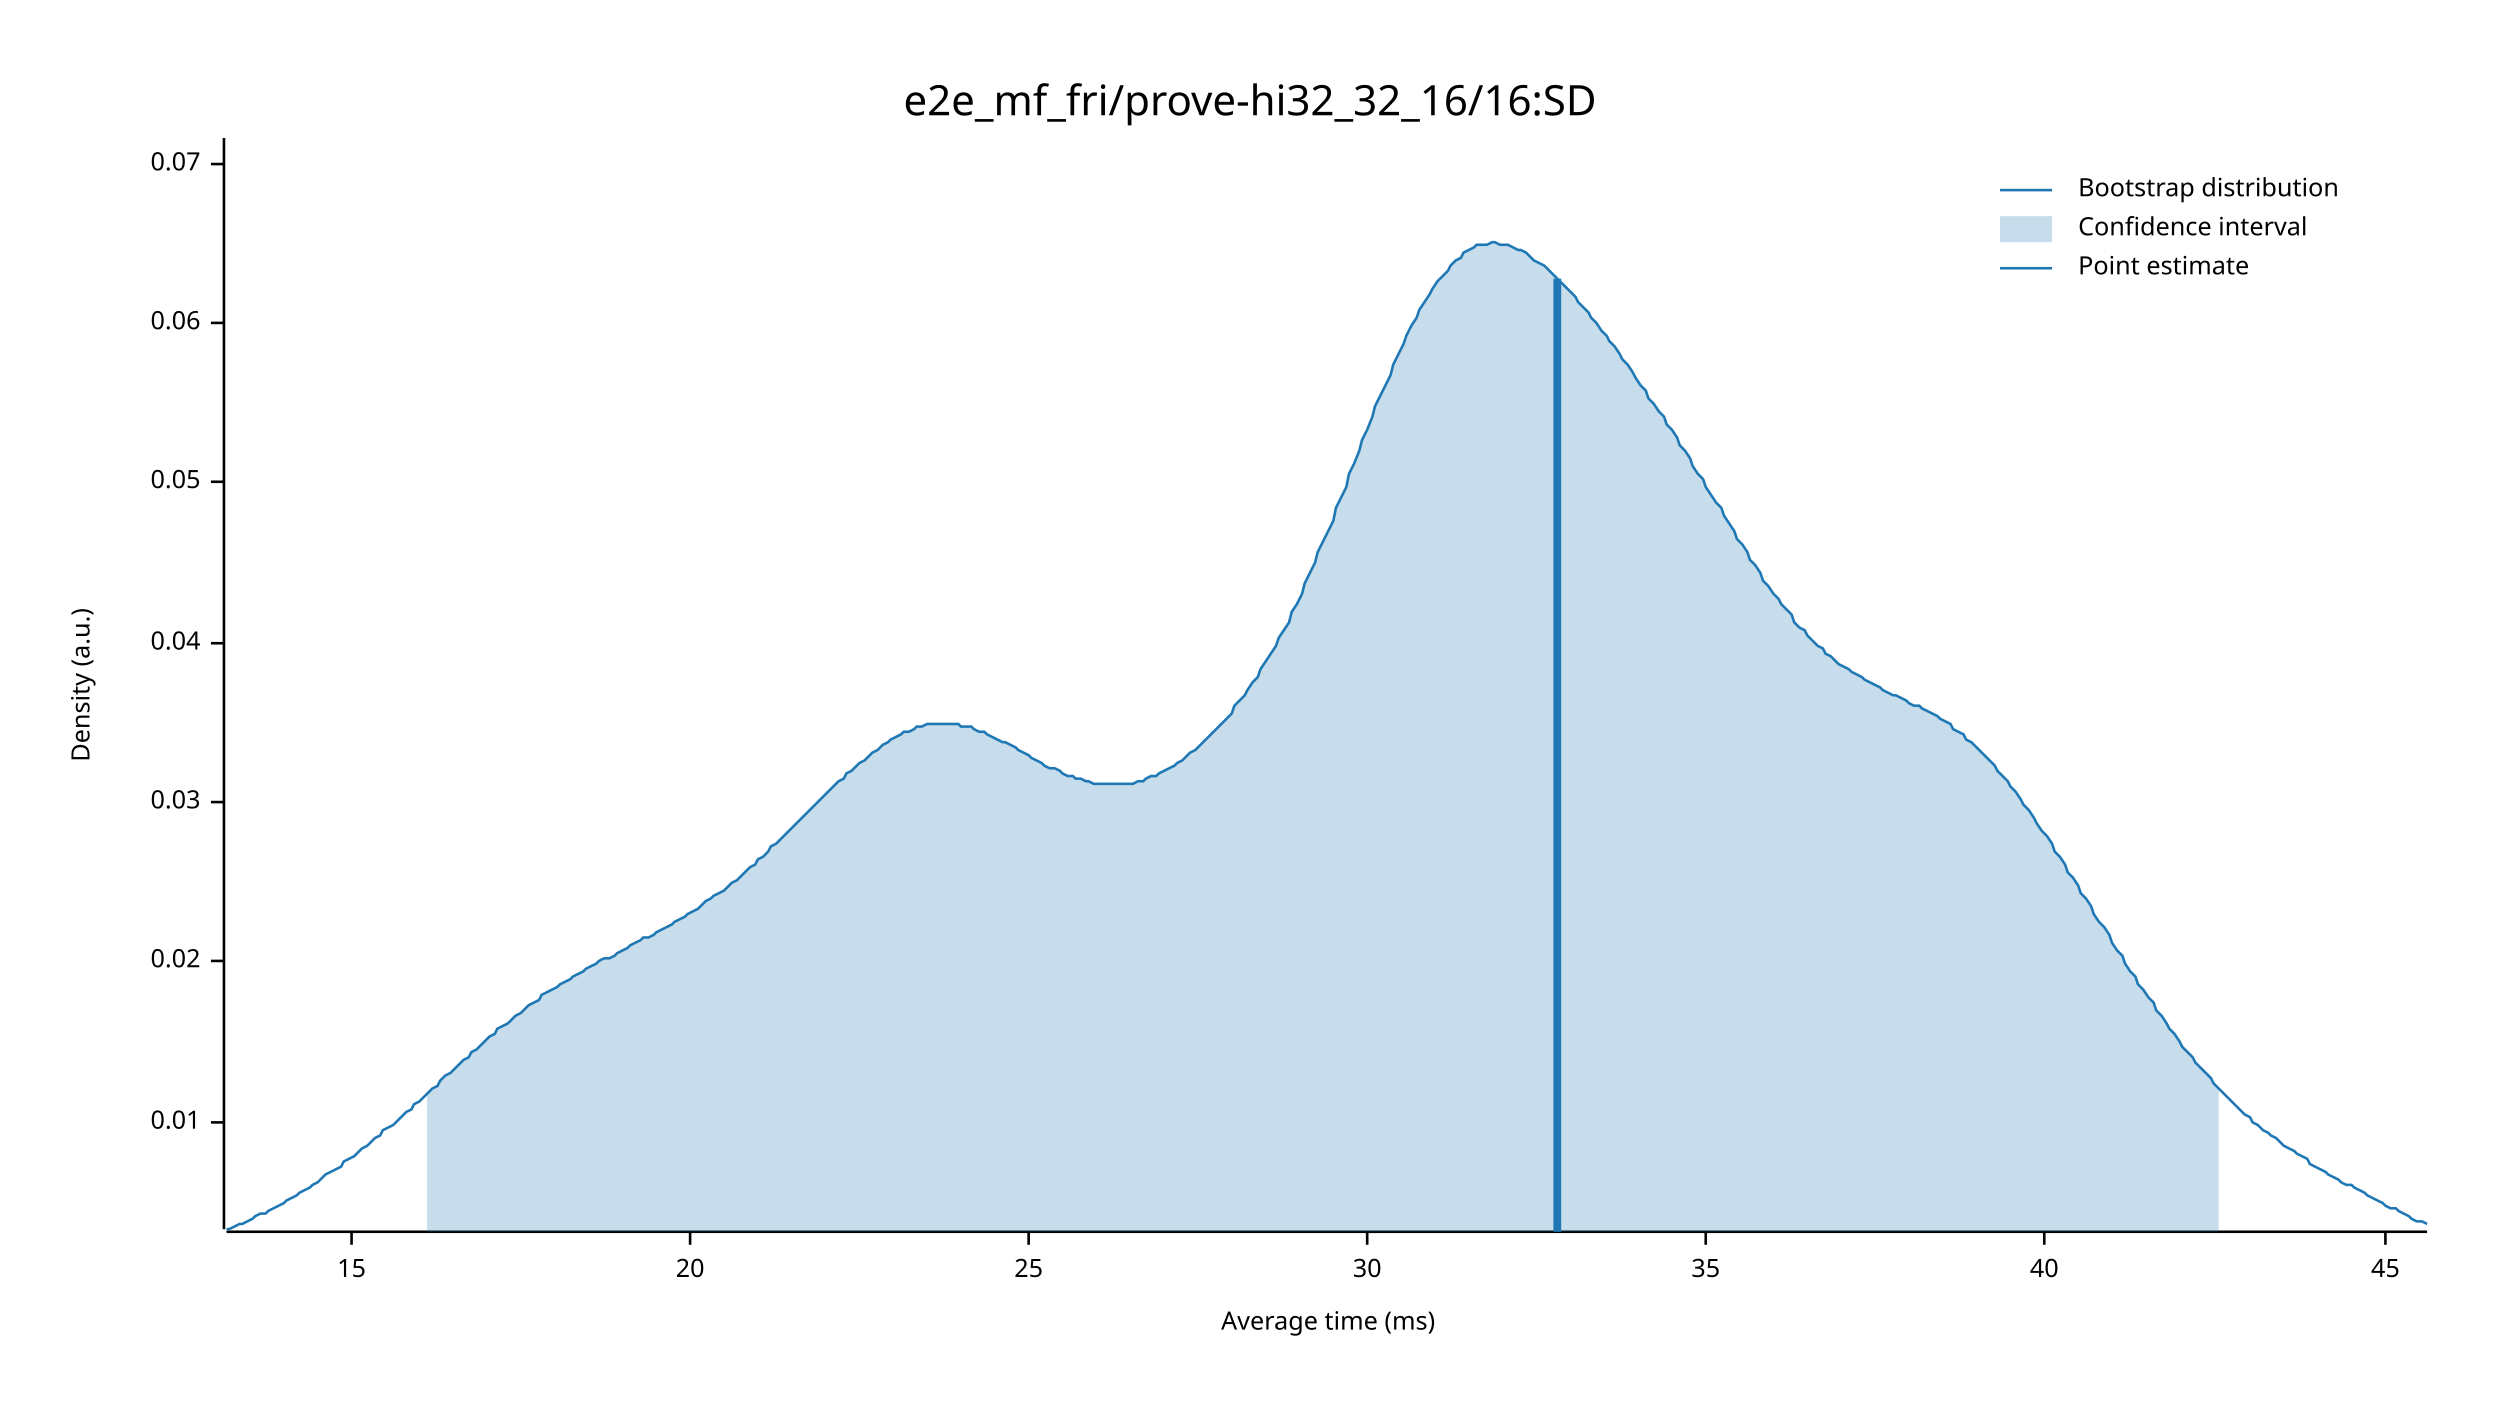
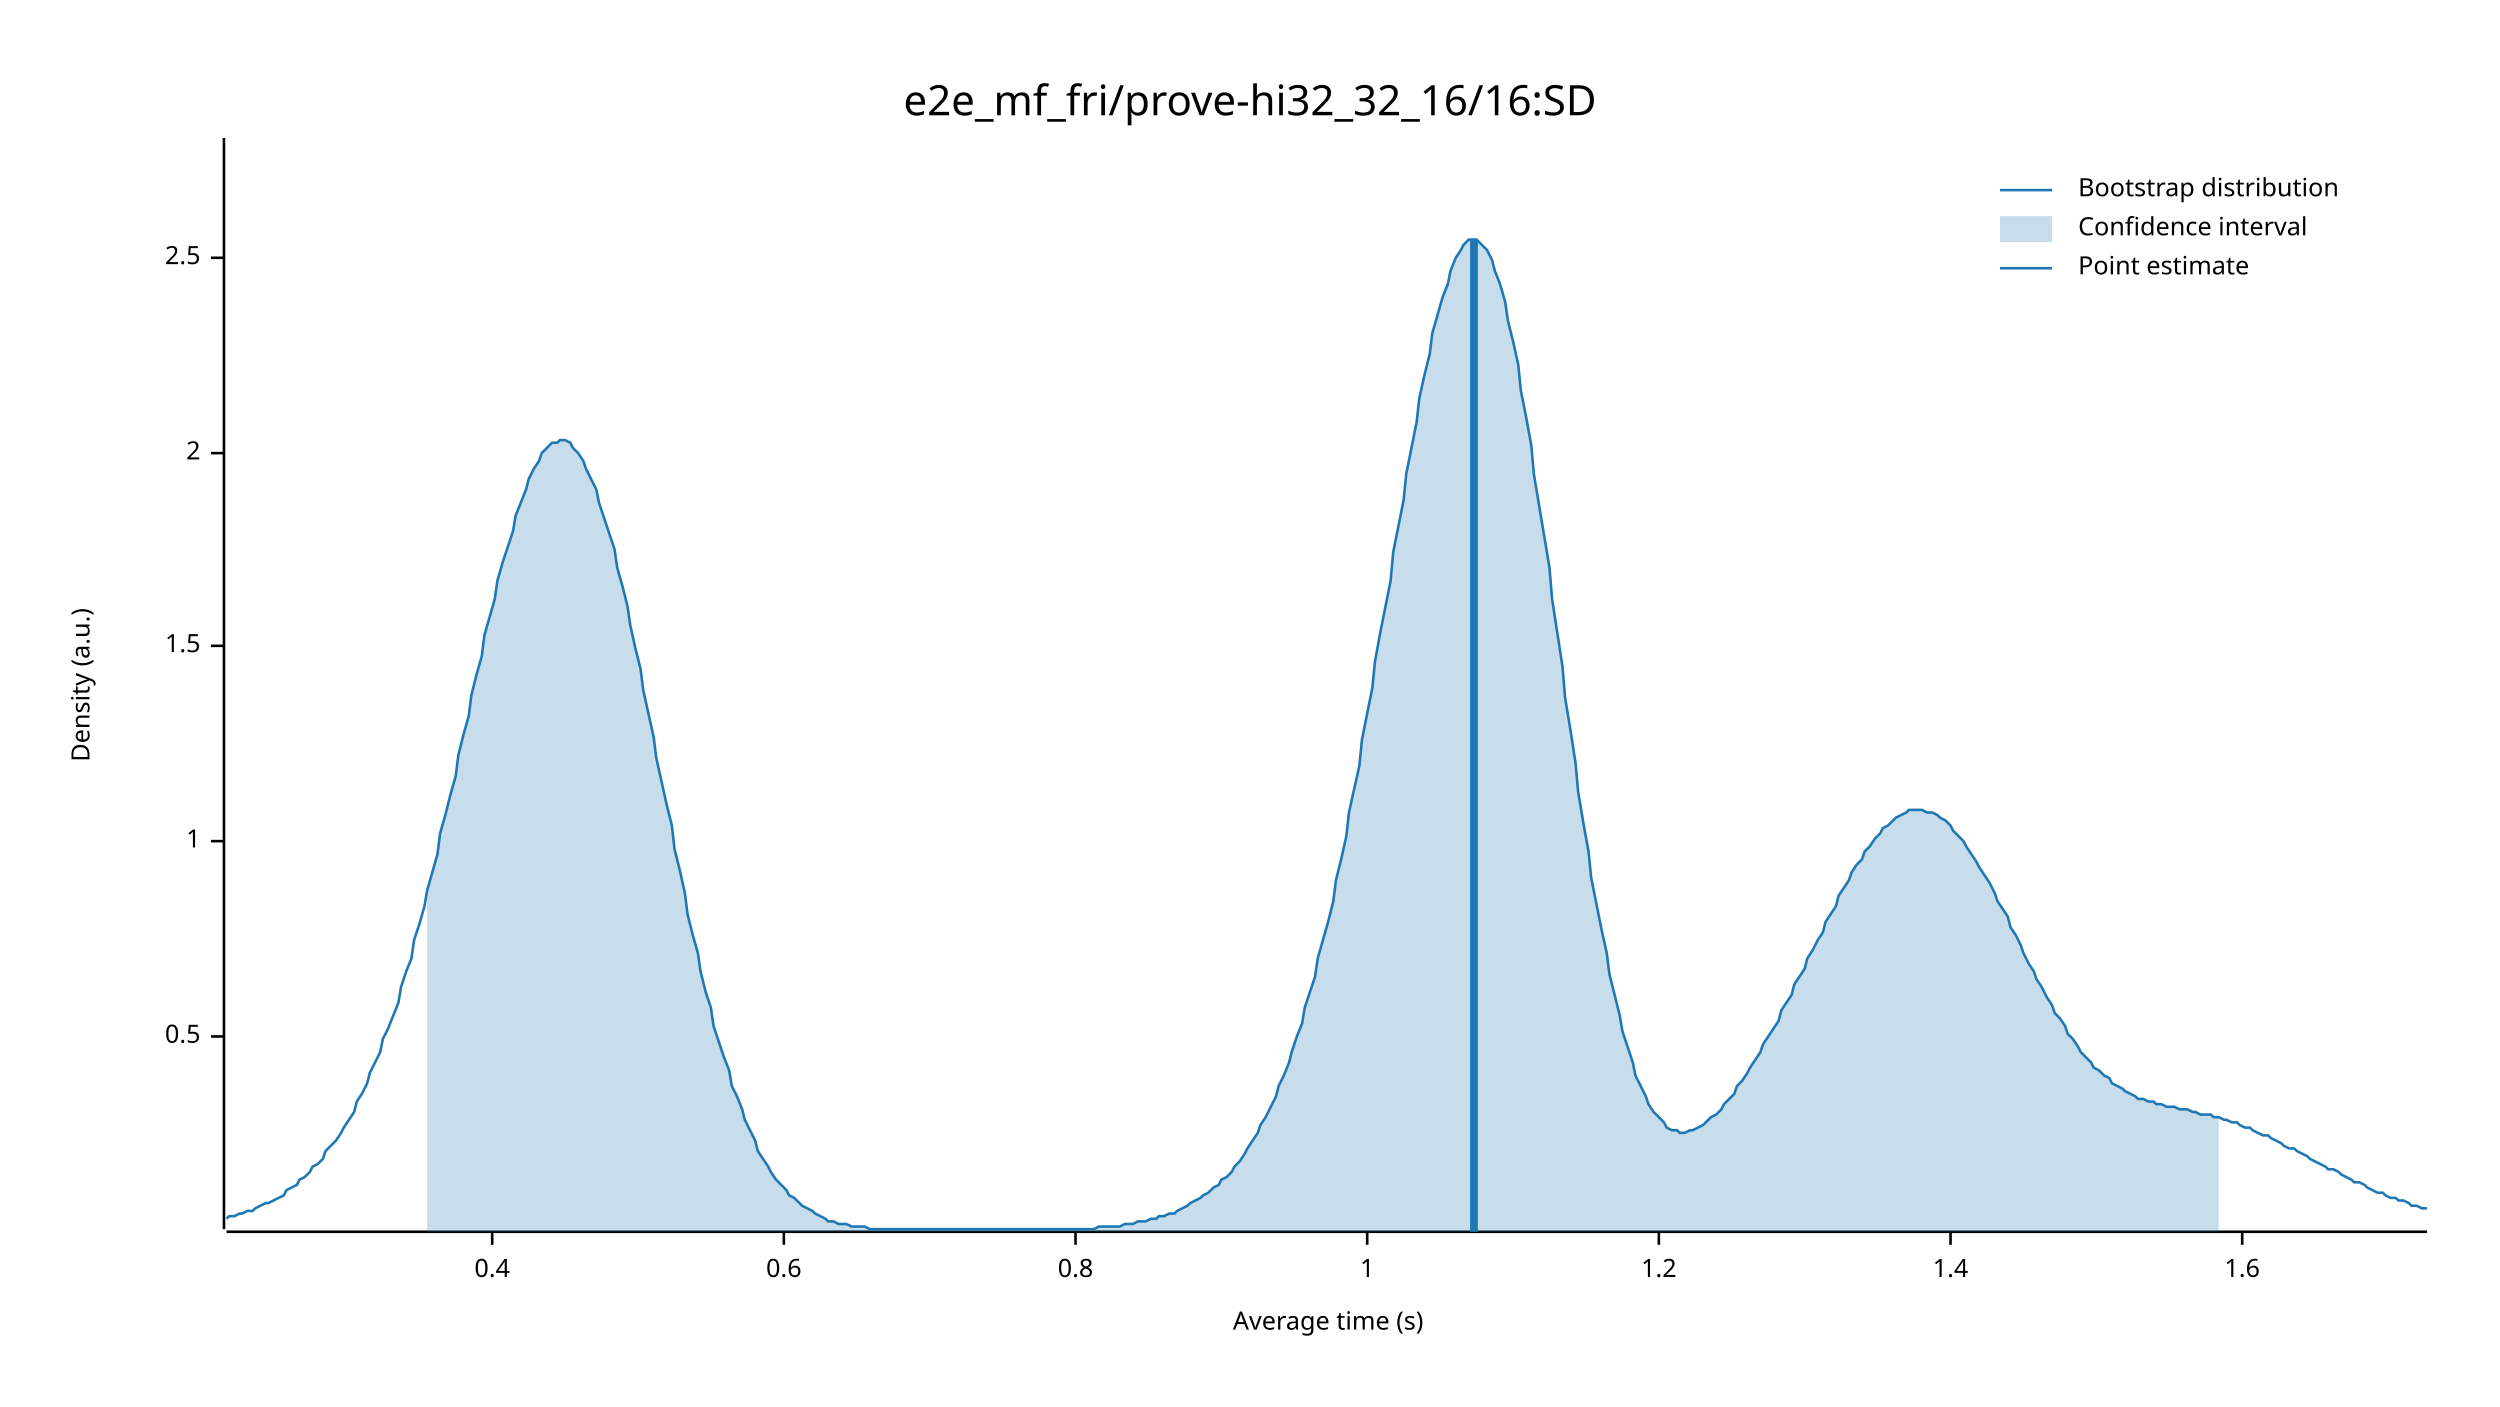
<svg xmlns="http://www.w3.org/2000/svg" width="960" height="540" viewBox="0 0 960 540">
  <text x="480" y="32" dy="0.76em" text-anchor="middle" font-family="sans-serif" font-size="16.129" opacity="1" fill="#000000">
e2e_mf_fri/prove-hi32_32_16/16:SD
</text>
  <text x="27" y="263" dy="0.76em" text-anchor="middle" font-family="sans-serif" font-size="9.677" opacity="1" fill="#000000" transform="rotate(270, 27, 263)">
Density (a.u.)
</text>
  <text x="510" y="513" dy="-0.5ex" text-anchor="middle" font-family="sans-serif" font-size="9.677" opacity="1" fill="#000000">
- Average time (ms)
+ Average time (s)
</text>
  <polyline fill="none" opacity="1" stroke="#000000" stroke-width="1" points="86,53 86,472 " />
-   <text x="77" y="431" dy="0.5ex" text-anchor="end" font-family="sans-serif" font-size="9.677" opacity="1" fill="#000000">
- 0.01
+   <text x="77" y="398" dy="0.5ex" text-anchor="end" font-family="sans-serif" font-size="9.677" opacity="1" fill="#000000">
+ 0.5
</text>
-   <polyline fill="none" opacity="1" stroke="#000000" stroke-width="1" points="81,431 86,431 " />
-   <text x="77" y="369" dy="0.5ex" text-anchor="end" font-family="sans-serif" font-size="9.677" opacity="1" fill="#000000">
- 0.02
+   <polyline fill="none" opacity="1" stroke="#000000" stroke-width="1" points="81,398 86,398 " />
+   <text x="77" y="323" dy="0.5ex" text-anchor="end" font-family="sans-serif" font-size="9.677" opacity="1" fill="#000000">
+ 1
</text>
-   <polyline fill="none" opacity="1" stroke="#000000" stroke-width="1" points="81,369 86,369 " />
-   <text x="77" y="308" dy="0.5ex" text-anchor="end" font-family="sans-serif" font-size="9.677" opacity="1" fill="#000000">
- 0.03
+   <polyline fill="none" opacity="1" stroke="#000000" stroke-width="1" points="81,323 86,323 " />
+   <text x="77" y="248" dy="0.5ex" text-anchor="end" font-family="sans-serif" font-size="9.677" opacity="1" fill="#000000">
+ 1.5
</text>
-   <polyline fill="none" opacity="1" stroke="#000000" stroke-width="1" points="81,308 86,308 " />
-   <text x="77" y="247" dy="0.5ex" text-anchor="end" font-family="sans-serif" font-size="9.677" opacity="1" fill="#000000">
- 0.04
+   <polyline fill="none" opacity="1" stroke="#000000" stroke-width="1" points="81,248 86,248 " />
+   <text x="77" y="174" dy="0.5ex" text-anchor="end" font-family="sans-serif" font-size="9.677" opacity="1" fill="#000000">
+ 2
</text>
-   <polyline fill="none" opacity="1" stroke="#000000" stroke-width="1" points="81,247 86,247 " />
-   <text x="77" y="185" dy="0.5ex" text-anchor="end" font-family="sans-serif" font-size="9.677" opacity="1" fill="#000000">
- 0.05
+   <polyline fill="none" opacity="1" stroke="#000000" stroke-width="1" points="81,174 86,174 " />
+   <text x="77" y="99" dy="0.5ex" text-anchor="end" font-family="sans-serif" font-size="9.677" opacity="1" fill="#000000">
+ 2.5
</text>
-   <polyline fill="none" opacity="1" stroke="#000000" stroke-width="1" points="81,185 86,185 " />
-   <text x="77" y="124" dy="0.5ex" text-anchor="end" font-family="sans-serif" font-size="9.677" opacity="1" fill="#000000">
- 0.06
+   <polyline fill="none" opacity="1" stroke="#000000" stroke-width="1" points="81,99 86,99 " />
+   <polyline fill="none" opacity="1" stroke="#000000" stroke-width="1" points="87,473 932,473 " />
+   <text x="189" y="483" dy="0.76em" text-anchor="middle" font-family="sans-serif" font-size="9.677" opacity="1" fill="#000000">
+ 0.4
</text>
-   <polyline fill="none" opacity="1" stroke="#000000" stroke-width="1" points="81,124 86,124 " />
-   <text x="77" y="63" dy="0.5ex" text-anchor="end" font-family="sans-serif" font-size="9.677" opacity="1" fill="#000000">
- 0.07
+   <polyline fill="none" opacity="1" stroke="#000000" stroke-width="1" points="189,473 189,478 " />
+   <text x="301" y="483" dy="0.76em" text-anchor="middle" font-family="sans-serif" font-size="9.677" opacity="1" fill="#000000">
+ 0.6
</text>
-   <polyline fill="none" opacity="1" stroke="#000000" stroke-width="1" points="81,63 86,63 " />
-   <polyline fill="none" opacity="1" stroke="#000000" stroke-width="1" points="87,473 932,473 " />
-   <text x="135" y="483" dy="0.76em" text-anchor="middle" font-family="sans-serif" font-size="9.677" opacity="1" fill="#000000">
- 15
+   <polyline fill="none" opacity="1" stroke="#000000" stroke-width="1" points="301,473 301,478 " />
+   <text x="413" y="483" dy="0.76em" text-anchor="middle" font-family="sans-serif" font-size="9.677" opacity="1" fill="#000000">
+ 0.8
</text>
-   <polyline fill="none" opacity="1" stroke="#000000" stroke-width="1" points="135,473 135,478 " />
-   <text x="265" y="483" dy="0.76em" text-anchor="middle" font-family="sans-serif" font-size="9.677" opacity="1" fill="#000000">
- 20
- </text>
-   <polyline fill="none" opacity="1" stroke="#000000" stroke-width="1" points="265,473 265,478 " />
-   <text x="395" y="483" dy="0.76em" text-anchor="middle" font-family="sans-serif" font-size="9.677" opacity="1" fill="#000000">
- 25
- </text>
-   <polyline fill="none" opacity="1" stroke="#000000" stroke-width="1" points="395,473 395,478 " />
+   <polyline fill="none" opacity="1" stroke="#000000" stroke-width="1" points="413,473 413,478 " />
  <text x="525" y="483" dy="0.76em" text-anchor="middle" font-family="sans-serif" font-size="9.677" opacity="1" fill="#000000">
- 30
+ 1
</text>
  <polyline fill="none" opacity="1" stroke="#000000" stroke-width="1" points="525,473 525,478 " />
-   <text x="655" y="483" dy="0.76em" text-anchor="middle" font-family="sans-serif" font-size="9.677" opacity="1" fill="#000000">
- 35
+   <text x="637" y="483" dy="0.76em" text-anchor="middle" font-family="sans-serif" font-size="9.677" opacity="1" fill="#000000">
+ 1.2
</text>
-   <polyline fill="none" opacity="1" stroke="#000000" stroke-width="1" points="655,473 655,478 " />
-   <text x="785" y="483" dy="0.76em" text-anchor="middle" font-family="sans-serif" font-size="9.677" opacity="1" fill="#000000">
- 40
+   <polyline fill="none" opacity="1" stroke="#000000" stroke-width="1" points="637,473 637,478 " />
+   <text x="749" y="483" dy="0.76em" text-anchor="middle" font-family="sans-serif" font-size="9.677" opacity="1" fill="#000000">
+ 1.4
</text>
-   <polyline fill="none" opacity="1" stroke="#000000" stroke-width="1" points="785,473 785,478 " />
-   <text x="916" y="483" dy="0.76em" text-anchor="middle" font-family="sans-serif" font-size="9.677" opacity="1" fill="#000000">
- 45
+   <polyline fill="none" opacity="1" stroke="#000000" stroke-width="1" points="749,473 749,478 " />
+   <text x="861" y="483" dy="0.76em" text-anchor="middle" font-family="sans-serif" font-size="9.677" opacity="1" fill="#000000">
+ 1.6
</text>
-   <polyline fill="none" opacity="1" stroke="#000000" stroke-width="1" points="916,473 916,478 " />
-   <polyline fill="none" opacity="1" stroke="#1F78B4" stroke-width="1" points="87,472 88,472 90,471 92,470 93,470 95,469 97,468 98,467 100,466 102,466 103,465 105,464 107,463 109,462 110,461 112,460 114,459 115,458 117,457 119,456 120,455 122,454 124,452 125,451 127,450 129,449 131,448 132,446 134,445 136,444 137,443 139,441 141,440 142,439 144,437 146,436 147,434 149,433 151,432 153,430 154,429 156,427 158,426 159,424 161,423 163,421 164,420 166,418 168,417 169,415 171,413 173,412 175,410 176,409 178,407 180,406 181,404 183,403 185,401 186,400 188,398 190,397 191,395 193,394 195,393 197,391 198,390 200,389 202,387 203,386 205,385 207,384 208,382 210,381 212,380 214,379 215,378 217,377 219,376 220,375 222,374 224,373 225,372 227,371 229,370 230,369 232,368 234,368 236,367 237,366 239,365 241,364 242,363 244,362 246,361 247,360 249,360 251,359 252,358 254,357 256,356 258,355 259,354 261,353 263,352 264,351 266,350 268,349 269,348 271,346 273,345 274,344 276,343 278,342 280,340 281,339 283,338 285,336 286,335 288,333 290,332 291,330 293,329 295,327 296,325 298,324 300,322 302,320 303,319 305,317 307,315 308,314 310,312 312,310 313,309 315,307 317,305 318,304 320,302 322,300 324,299 325,297 327,296 329,294 330,293 332,292 334,290 335,289 337,288 339,286 341,285 342,284 344,283 346,282 347,281 349,281 351,280 352,279 354,279 356,278 357,278 359,278 361,278 363,278 364,278 366,278 368,278 369,279 371,279 373,279 374,280 376,281 378,281 379,282 381,283 383,284 385,285 386,285 388,286 390,287 391,288 393,289 395,290 396,291 398,292 400,293 401,294 403,295 405,295 407,296 408,297 410,298 412,298 413,299 415,299 417,300 418,300 420,301 422,301 423,301 425,301 427,301 429,301 430,301 432,301 434,301 435,301 437,300 439,300 440,299 442,298 444,298 445,297 447,296 449,295 451,294 452,293 454,292 456,290 457,289 459,288 461,286 462,285 464,283 466,281 468,279 469,278 471,276 473,274 474,271 476,269 478,267 479,265 481,262 483,260 484,257 486,254 488,251 490,248 491,245 493,242 495,239 496,235 498,232 500,228 501,224 503,220 505,216 506,212 508,208 510,204 512,200 513,195 515,191 517,187 518,182 520,178 522,173 523,169 525,165 527,160 528,156 530,152 532,148 534,144 535,140 537,136 539,132 540,129 542,125 544,122 545,119 547,116 549,113 550,111 552,108 554,106 556,104 557,102 559,100 561,99 562,97 564,96 566,95 567,94 569,94 571,94 573,93 574,93 576,94 578,94 579,94 581,95 583,96 584,96 586,97 588,99 589,100 591,101 593,102 595,104 596,105 598,107 600,109 601,110 603,112 605,114 606,116 608,118 610,120 611,122 613,124 615,127 617,129 618,131 620,133 622,136 623,138 625,140 627,143 628,145 630,148 632,150 633,153 635,155 637,158 639,160 640,163 642,165 644,168 645,171 647,173 649,176 650,179 652,182 654,184 655,187 657,190 659,193 661,195 662,198 664,201 666,204 667,207 669,209 671,212 672,215 674,217 676,220 677,223 679,225 681,228 683,230 684,232 686,234 688,236 689,239 691,241 693,242 694,244 696,246 698,248 700,249 701,251 703,252 705,254 706,255 708,256 710,257 711,258 713,259 715,260 716,261 718,262 720,263 722,264 723,265 725,266 727,267 728,267 730,268 732,269 733,270 735,271 737,271 738,272 740,273 742,274 744,275 745,276 747,277 749,278 750,280 752,281 754,282 755,284 757,285 759,287 760,288 762,290 764,292 766,294 767,296 769,298 771,300 772,302 774,304 776,307 777,309 779,311 781,314 782,316 784,319 786,321 788,324 789,327 791,329 793,332 794,335 796,337 798,340 799,343 801,345 803,348 804,351 806,354 808,356 810,359 811,362 813,365 815,367 816,370 818,373 820,375 821,378 823,380 825,383 827,385 828,388 830,390 832,393 833,395 835,397 837,400 838,402 840,404 842,406 843,408 845,410 847,412 849,414 850,416 852,418 854,420 855,421 857,423 859,425 860,426 862,428 864,429 865,431 867,432 869,434 871,435 872,436 874,437 876,439 877,440 879,441 881,442 882,443 884,444 886,445 887,447 889,448 891,449 893,450 894,451 896,452 898,453 899,454 901,455 903,455 904,456 906,457 908,458 909,459 911,460 913,461 915,462 916,463 918,464 920,464 921,465 923,466 925,467 926,468 928,469 930,469 932,470 " />
-   <polygon opacity="0.25" fill="#1F78B4" points="164,420 166,418 168,417 169,415 171,413 173,412 175,410 176,409 178,407 180,406 181,404 183,403 185,401 186,400 188,398 190,397 191,395 193,394 195,393 197,391 198,390 200,389 202,387 203,386 205,385 207,384 208,382 210,381 212,380 214,379 215,378 217,377 219,376 220,375 222,374 224,373 225,372 227,371 229,370 230,369 232,368 234,368 236,367 237,366 239,365 241,364 242,363 244,362 246,361 247,360 249,360 251,359 252,358 254,357 256,356 258,355 259,354 261,353 263,352 264,351 266,350 268,349 269,348 271,346 273,345 274,344 276,343 278,342 280,340 281,339 283,338 285,336 286,335 288,333 290,332 291,330 293,329 295,327 296,325 298,324 300,322 302,320 303,319 305,317 307,315 308,314 310,312 312,310 313,309 315,307 317,305 318,304 320,302 322,300 324,299 325,297 327,296 329,294 330,293 332,292 334,290 335,289 337,288 339,286 341,285 342,284 344,283 346,282 347,281 349,281 351,280 352,279 354,279 356,278 357,278 359,278 361,278 363,278 364,278 366,278 368,278 369,279 371,279 373,279 374,280 376,281 378,281 379,282 381,283 383,284 385,285 386,285 388,286 390,287 391,288 393,289 395,290 396,291 398,292 400,293 401,294 403,295 405,295 407,296 408,297 410,298 412,298 413,299 415,299 417,300 418,300 420,301 422,301 423,301 425,301 427,301 429,301 430,301 432,301 434,301 435,301 437,300 439,300 440,299 442,298 444,298 445,297 447,296 449,295 451,294 452,293 454,292 456,290 457,289 459,288 461,286 462,285 464,283 466,281 468,279 469,278 471,276 473,274 474,271 476,269 478,267 479,265 481,262 483,260 484,257 486,254 488,251 490,248 491,245 493,242 495,239 496,235 498,232 500,228 501,224 503,220 505,216 506,212 508,208 510,204 512,200 513,195 515,191 517,187 518,182 520,178 522,173 523,169 525,165 527,160 528,156 530,152 532,148 534,144 535,140 537,136 539,132 540,129 542,125 544,122 545,119 547,116 549,113 550,111 552,108 554,106 556,104 557,102 559,100 561,99 562,97 564,96 566,95 567,94 569,94 571,94 573,93 574,93 576,94 578,94 579,94 581,95 583,96 584,96 586,97 588,99 589,100 591,101 593,102 595,104 596,105 598,107 600,109 601,110 603,112 605,114 606,116 608,118 610,120 611,122 613,124 615,127 617,129 618,131 620,133 622,136 623,138 625,140 627,143 628,145 630,148 632,150 633,153 635,155 637,158 639,160 640,163 642,165 644,168 645,171 647,173 649,176 650,179 652,182 654,184 655,187 657,190 659,193 661,195 662,198 664,201 666,204 667,207 669,209 671,212 672,215 674,217 676,220 677,223 679,225 681,228 683,230 684,232 686,234 688,236 689,239 691,241 693,242 694,244 696,246 698,248 700,249 701,251 703,252 705,254 706,255 708,256 710,257 711,258 713,259 715,260 716,261 718,262 720,263 722,264 723,265 725,266 727,267 728,267 730,268 732,269 733,270 735,271 737,271 738,272 740,273 742,274 744,275 745,276 747,277 749,278 750,280 752,281 754,282 755,284 757,285 759,287 760,288 762,290 764,292 766,294 767,296 769,298 771,300 772,302 774,304 776,307 777,309 779,311 781,314 782,316 784,319 786,321 788,324 789,327 791,329 793,332 794,335 796,337 798,340 799,343 801,345 803,348 804,351 806,354 808,356 810,359 811,362 813,365 815,367 816,370 818,373 820,375 821,378 823,380 825,383 827,385 828,388 830,390 832,393 833,395 835,397 837,400 838,402 840,404 842,406 843,408 845,410 847,412 849,414 850,416 852,418 852,473 164,473 " />
-   <polyline fill="none" opacity="1" stroke="#1F78B4" stroke-width="3" points="598,473 598,107 " />
+   <polyline fill="none" opacity="1" stroke="#000000" stroke-width="1" points="861,473 861,478 " />
+   <polyline fill="none" opacity="1" stroke="#1F78B4" stroke-width="1" points="87,468 88,467 90,467 92,466 93,466 95,465 97,465 98,464 100,463 102,462 103,462 105,461 107,460 109,459 110,457 112,456 114,455 115,453 117,452 119,450 120,448 122,447 124,445 125,442 127,440 129,438 131,435 132,433 134,430 136,427 137,423 139,420 141,416 142,412 144,408 146,404 147,399 149,395 151,390 153,385 154,379 156,373 158,368 159,361 161,355 163,348 164,342 166,335 168,328 169,320 171,313 173,305 175,298 176,290 178,282 180,275 181,267 183,259 185,252 186,244 188,237 190,230 191,223 193,216 195,210 197,204 198,198 200,193 202,188 203,184 205,180 207,177 208,174 210,172 212,170 214,170 215,169 217,169 219,170 220,172 222,174 224,177 225,180 227,184 229,188 230,193 232,199 234,205 236,211 237,218 239,225 241,233 242,240 244,249 246,257 247,265 249,274 251,283 252,291 254,300 256,309 258,317 259,326 261,334 263,343 264,351 266,359 268,366 269,373 271,381 273,387 274,394 276,400 278,406 280,411 281,417 283,421 285,426 286,430 288,434 290,438 291,442 293,445 295,448 296,450 298,453 300,455 302,457 303,459 305,460 307,462 308,463 310,464 312,465 313,466 315,467 317,468 318,469 320,469 322,470 324,470 325,470 327,471 329,471 330,471 332,471 334,472 335,472 337,472 339,472 341,472 342,472 344,472 346,472 347,472 349,472 351,472 352,472 354,472 356,472 357,472 359,472 361,472 363,472 364,472 366,472 368,472 369,472 371,472 373,472 374,472 376,472 378,472 379,472 381,472 383,472 385,472 386,472 388,472 390,472 391,472 393,472 395,472 396,472 398,472 400,472 401,472 403,472 405,472 407,472 408,472 410,472 412,472 413,472 415,472 417,472 418,472 420,472 422,471 423,471 425,471 427,471 429,471 430,471 432,470 434,470 435,470 437,469 439,469 440,469 442,468 444,468 445,467 447,467 449,466 451,466 452,465 454,464 456,463 457,462 459,461 461,460 462,459 464,458 466,456 468,455 469,453 471,452 473,450 474,448 476,446 478,443 479,441 481,438 483,435 484,432 486,429 488,425 490,421 491,417 493,413 495,408 496,404 498,398 500,393 501,387 503,381 505,375 506,368 508,361 510,354 512,346 513,338 515,330 517,321 518,312 520,303 522,294 523,284 525,274 527,264 528,254 530,243 532,233 534,223 535,212 537,202 539,192 540,182 542,172 544,162 545,153 547,144 549,136 550,128 552,121 554,114 556,109 557,104 559,99 561,96 562,94 564,92 566,92 567,92 569,94 571,96 573,100 574,104 576,109 578,116 579,123 581,131 583,140 584,150 586,160 588,171 589,182 591,194 593,206 595,218 596,230 598,243 600,256 601,268 603,280 605,293 606,304 608,316 610,327 611,337 613,347 615,357 617,366 618,374 620,382 622,390 623,396 625,402 627,408 628,413 630,417 632,421 633,424 635,427 637,429 639,431 640,433 642,434 644,434 645,435 647,435 649,434 650,434 652,433 654,432 655,431 657,429 659,428 661,426 662,424 664,422 666,420 667,417 669,415 671,412 672,410 674,407 676,404 677,401 679,398 681,395 683,392 684,388 686,385 688,382 689,378 691,375 693,372 694,368 696,365 698,361 700,358 701,354 703,351 705,348 706,344 708,341 710,338 711,335 713,332 715,330 716,327 718,325 720,322 722,320 723,318 725,317 727,315 728,314 730,313 732,312 733,311 735,311 737,311 738,311 740,312 742,312 744,313 745,314 747,315 749,317 750,319 752,321 754,323 755,325 757,328 759,331 760,333 762,336 764,339 766,343 767,346 769,349 771,352 772,356 774,359 776,363 777,366 779,370 781,373 782,376 784,379 786,383 788,386 789,389 791,391 793,394 794,397 796,399 798,402 799,404 801,406 803,408 804,410 806,411 808,413 810,414 811,416 813,417 815,418 816,419 818,420 820,421 821,422 823,422 825,423 827,423 828,424 830,424 832,425 833,425 835,425 837,426 838,426 840,426 842,427 843,427 845,428 847,428 849,428 850,429 852,429 854,430 855,430 857,431 859,431 860,432 862,433 864,433 865,434 867,435 869,436 871,436 872,437 874,438 876,439 877,440 879,441 881,441 882,442 884,443 886,444 887,445 889,446 891,447 893,448 894,449 896,449 898,450 899,451 901,452 903,453 904,454 906,454 908,455 909,456 911,457 913,458 915,458 916,459 918,460 920,460 921,461 923,461 925,462 926,463 928,463 930,464 932,464 " />
+   <polygon opacity="0.25" fill="#1F78B4" points="164,342 166,335 168,328 169,320 171,313 173,305 175,298 176,290 178,282 180,275 181,267 183,259 185,252 186,244 188,237 190,230 191,223 193,216 195,210 197,204 198,198 200,193 202,188 203,184 205,180 207,177 208,174 210,172 212,170 214,170 215,169 217,169 219,170 220,172 222,174 224,177 225,180 227,184 229,188 230,193 232,199 234,205 236,211 237,218 239,225 241,233 242,240 244,249 246,257 247,265 249,274 251,283 252,291 254,300 256,309 258,317 259,326 261,334 263,343 264,351 266,359 268,366 269,373 271,381 273,387 274,394 276,400 278,406 280,411 281,417 283,421 285,426 286,430 288,434 290,438 291,442 293,445 295,448 296,450 298,453 300,455 302,457 303,459 305,460 307,462 308,463 310,464 312,465 313,466 315,467 317,468 318,469 320,469 322,470 324,470 325,470 327,471 329,471 330,471 332,471 334,472 335,472 337,472 339,472 341,472 342,472 344,472 346,472 347,472 349,472 351,472 352,472 354,472 356,472 357,472 359,472 361,472 363,472 364,472 366,472 368,472 369,472 371,472 373,472 374,472 376,472 378,472 379,472 381,472 383,472 385,472 386,472 388,472 390,472 391,472 393,472 395,472 396,472 398,472 400,472 401,472 403,472 405,472 407,472 408,472 410,472 412,472 413,472 415,472 417,472 418,472 420,472 422,471 423,471 425,471 427,471 429,471 430,471 432,470 434,470 435,470 437,469 439,469 440,469 442,468 444,468 445,467 447,467 449,466 451,466 452,465 454,464 456,463 457,462 459,461 461,460 462,459 464,458 466,456 468,455 469,453 471,452 473,450 474,448 476,446 478,443 479,441 481,438 483,435 484,432 486,429 488,425 490,421 491,417 493,413 495,408 496,404 498,398 500,393 501,387 503,381 505,375 506,368 508,361 510,354 512,346 513,338 515,330 517,321 518,312 520,303 522,294 523,284 525,274 527,264 528,254 530,243 532,233 534,223 535,212 537,202 539,192 540,182 542,172 544,162 545,153 547,144 549,136 550,128 552,121 554,114 556,109 557,104 559,99 561,96 562,94 564,92 566,92 567,92 569,94 571,96 573,100 574,104 576,109 578,116 579,123 581,131 583,140 584,150 586,160 588,171 589,182 591,194 593,206 595,218 596,230 598,243 600,256 601,268 603,280 605,293 606,304 608,316 610,327 611,337 613,347 615,357 617,366 618,374 620,382 622,390 623,396 625,402 627,408 628,413 630,417 632,421 633,424 635,427 637,429 639,431 640,433 642,434 644,434 645,435 647,435 649,434 650,434 652,433 654,432 655,431 657,429 659,428 661,426 662,424 664,422 666,420 667,417 669,415 671,412 672,410 674,407 676,404 677,401 679,398 681,395 683,392 684,388 686,385 688,382 689,378 691,375 693,372 694,368 696,365 698,361 700,358 701,354 703,351 705,348 706,344 708,341 710,338 711,335 713,332 715,330 716,327 718,325 720,322 722,320 723,318 725,317 727,315 728,314 730,313 732,312 733,311 735,311 737,311 738,311 740,312 742,312 744,313 745,314 747,315 749,317 750,319 752,321 754,323 755,325 757,328 759,331 760,333 762,336 764,339 766,343 767,346 769,349 771,352 772,356 774,359 776,363 777,366 779,370 781,373 782,376 784,379 786,383 788,386 789,389 791,391 793,394 794,397 796,399 798,402 799,404 801,406 803,408 804,410 806,411 808,413 810,414 811,416 813,417 815,418 816,419 818,420 820,421 821,422 823,422 825,423 827,423 828,424 830,424 832,425 833,425 835,425 837,426 838,426 840,426 842,427 843,427 845,428 847,428 849,428 850,429 852,429 852,473 164,473 " />
+   <polyline fill="none" opacity="1" stroke="#1F78B4" stroke-width="3" points="566,473 566,92 " />
  <text x="798" y="68" dy="0.76em" text-anchor="start" font-family="sans-serif" font-size="9.677" opacity="1" fill="#000000">
Bootstrap distribution
</text>
  <text x="798" y="83" dy="0.76em" text-anchor="start" font-family="sans-serif" font-size="9.677" opacity="1" fill="#000000">
Confidence interval
</text>
  <text x="798" y="98" dy="0.76em" text-anchor="start" font-family="sans-serif" font-size="9.677" opacity="1" fill="#000000">
Point estimate
</text>
  <polyline fill="none" opacity="1" stroke="#1F78B4" stroke-width="1" points="768,73 788,73 " />
  <rect x="768" y="83" width="20" height="10" opacity="0.25" fill="#1F78B4" stroke="none" />
  <polyline fill="none" opacity="1" stroke="#1F78B4" stroke-width="1" points="768,103 788,103 " />
</svg>
